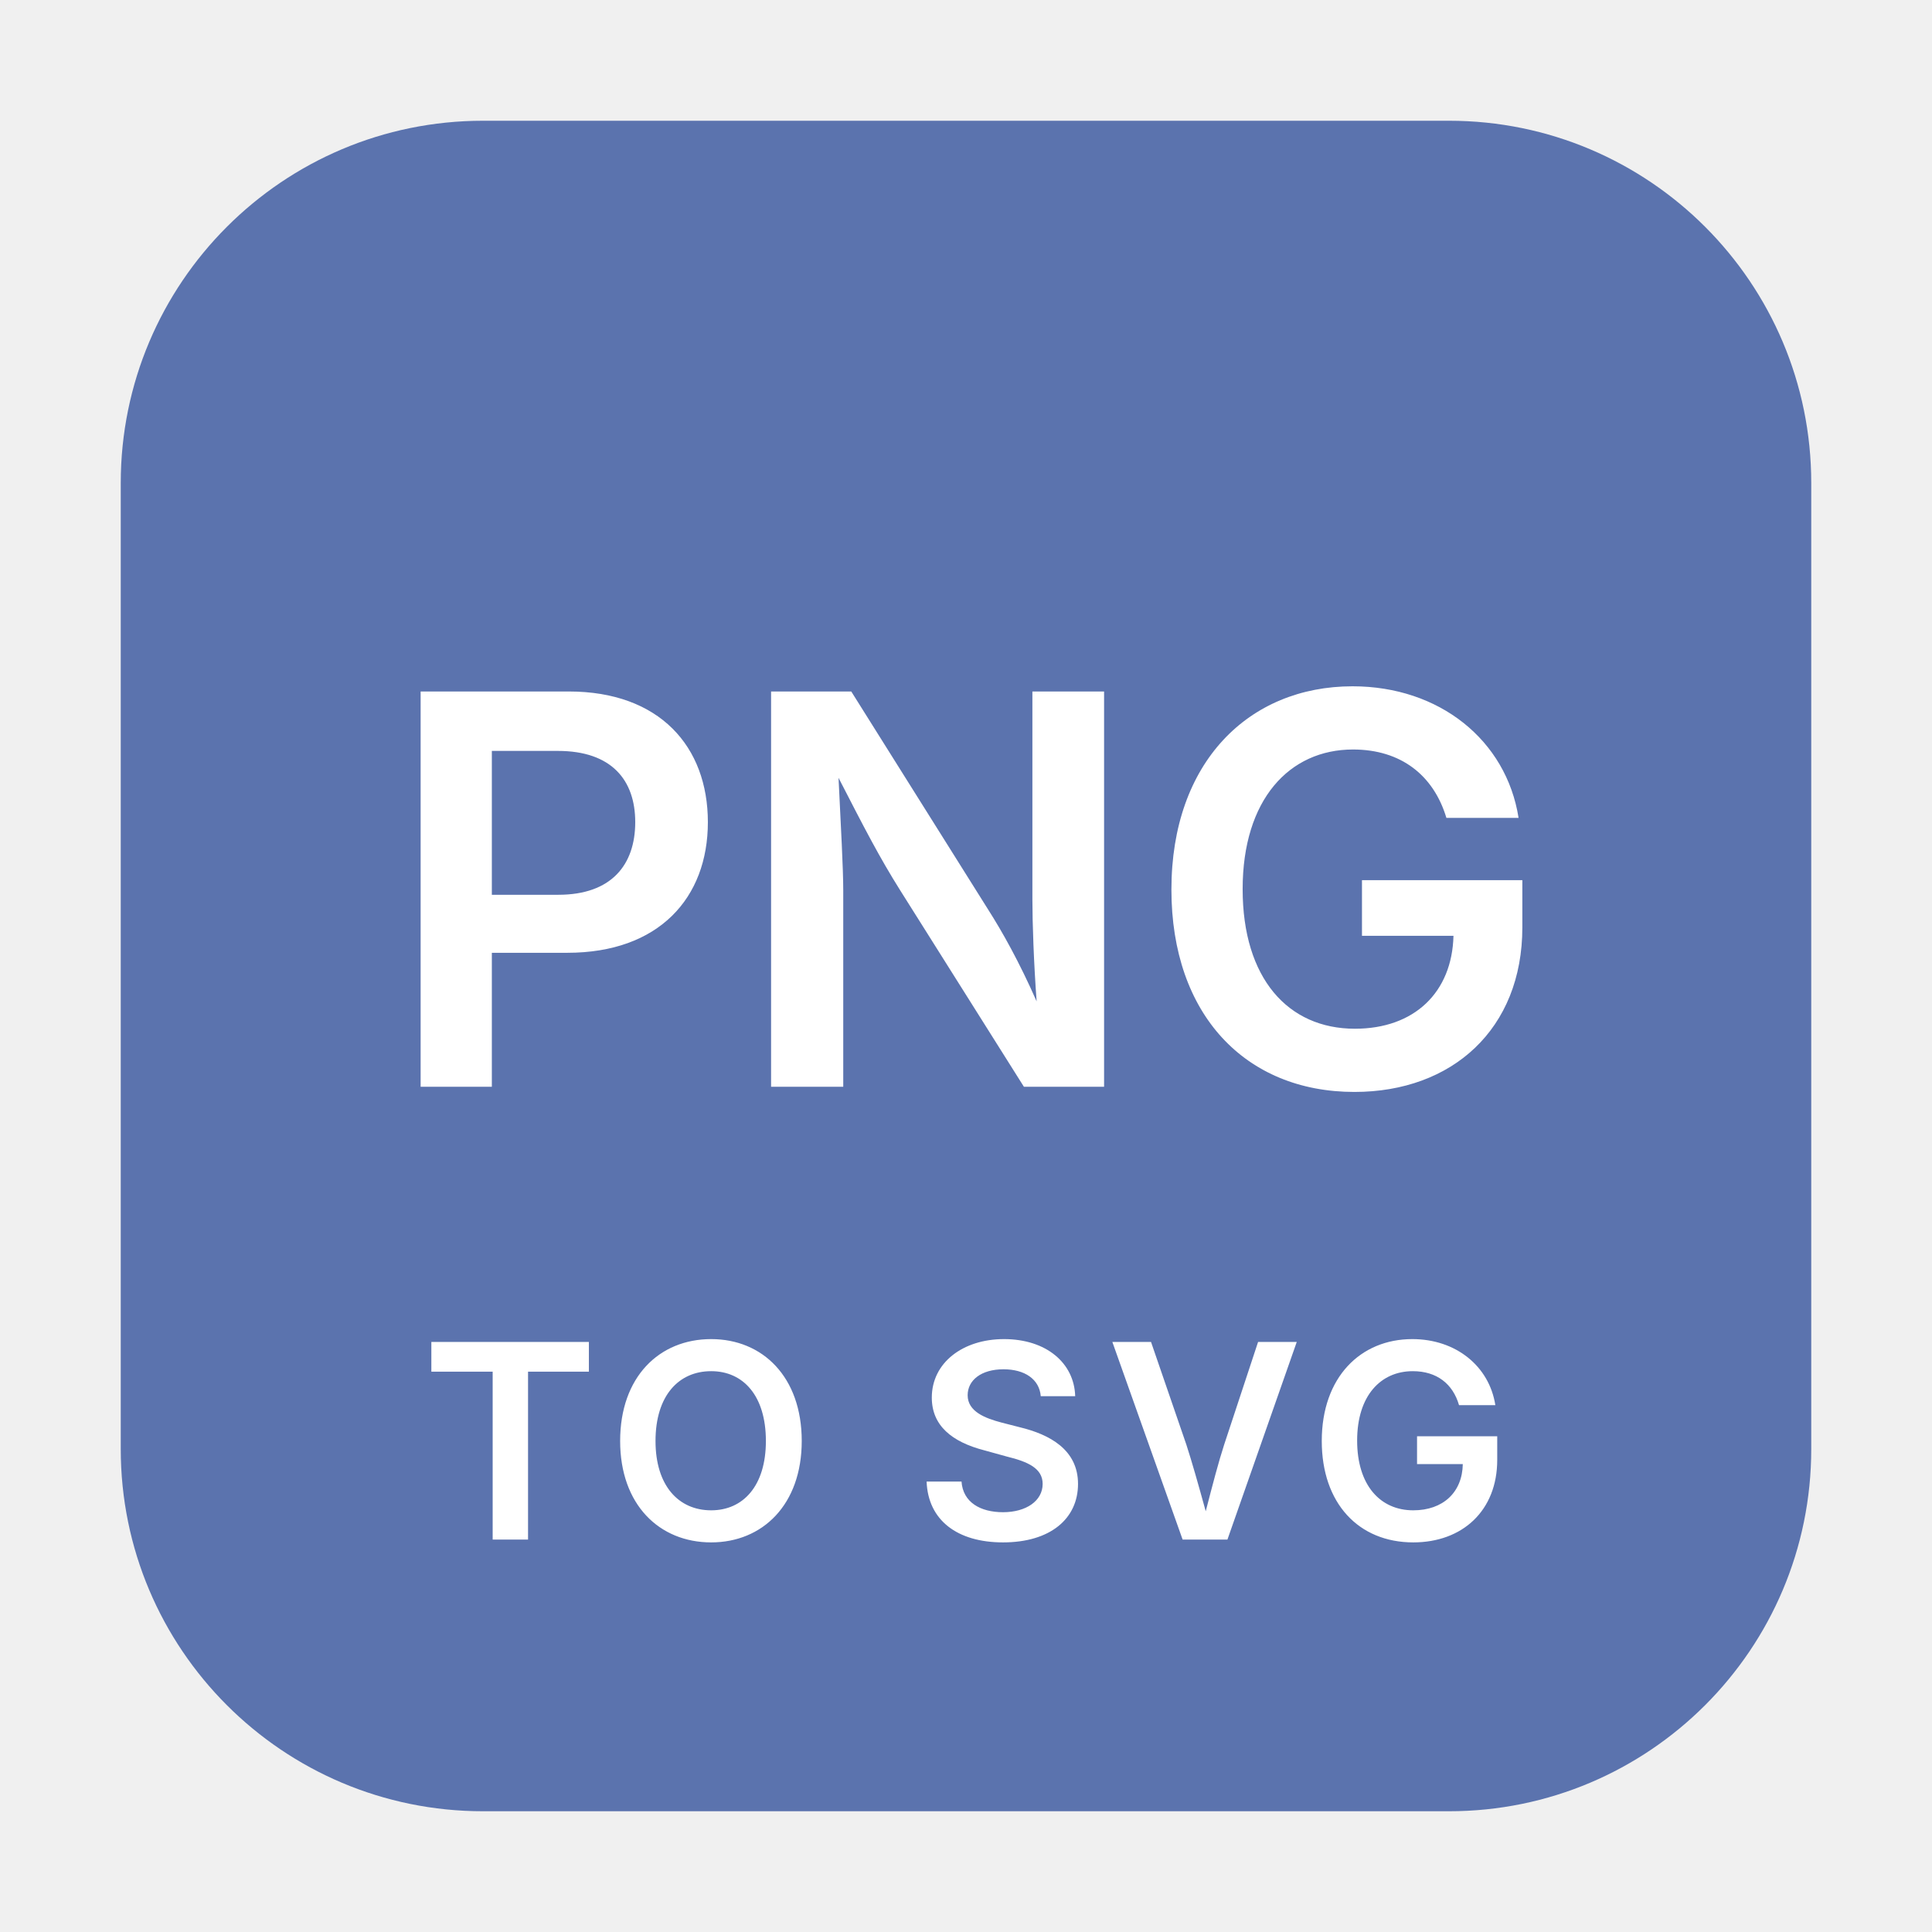
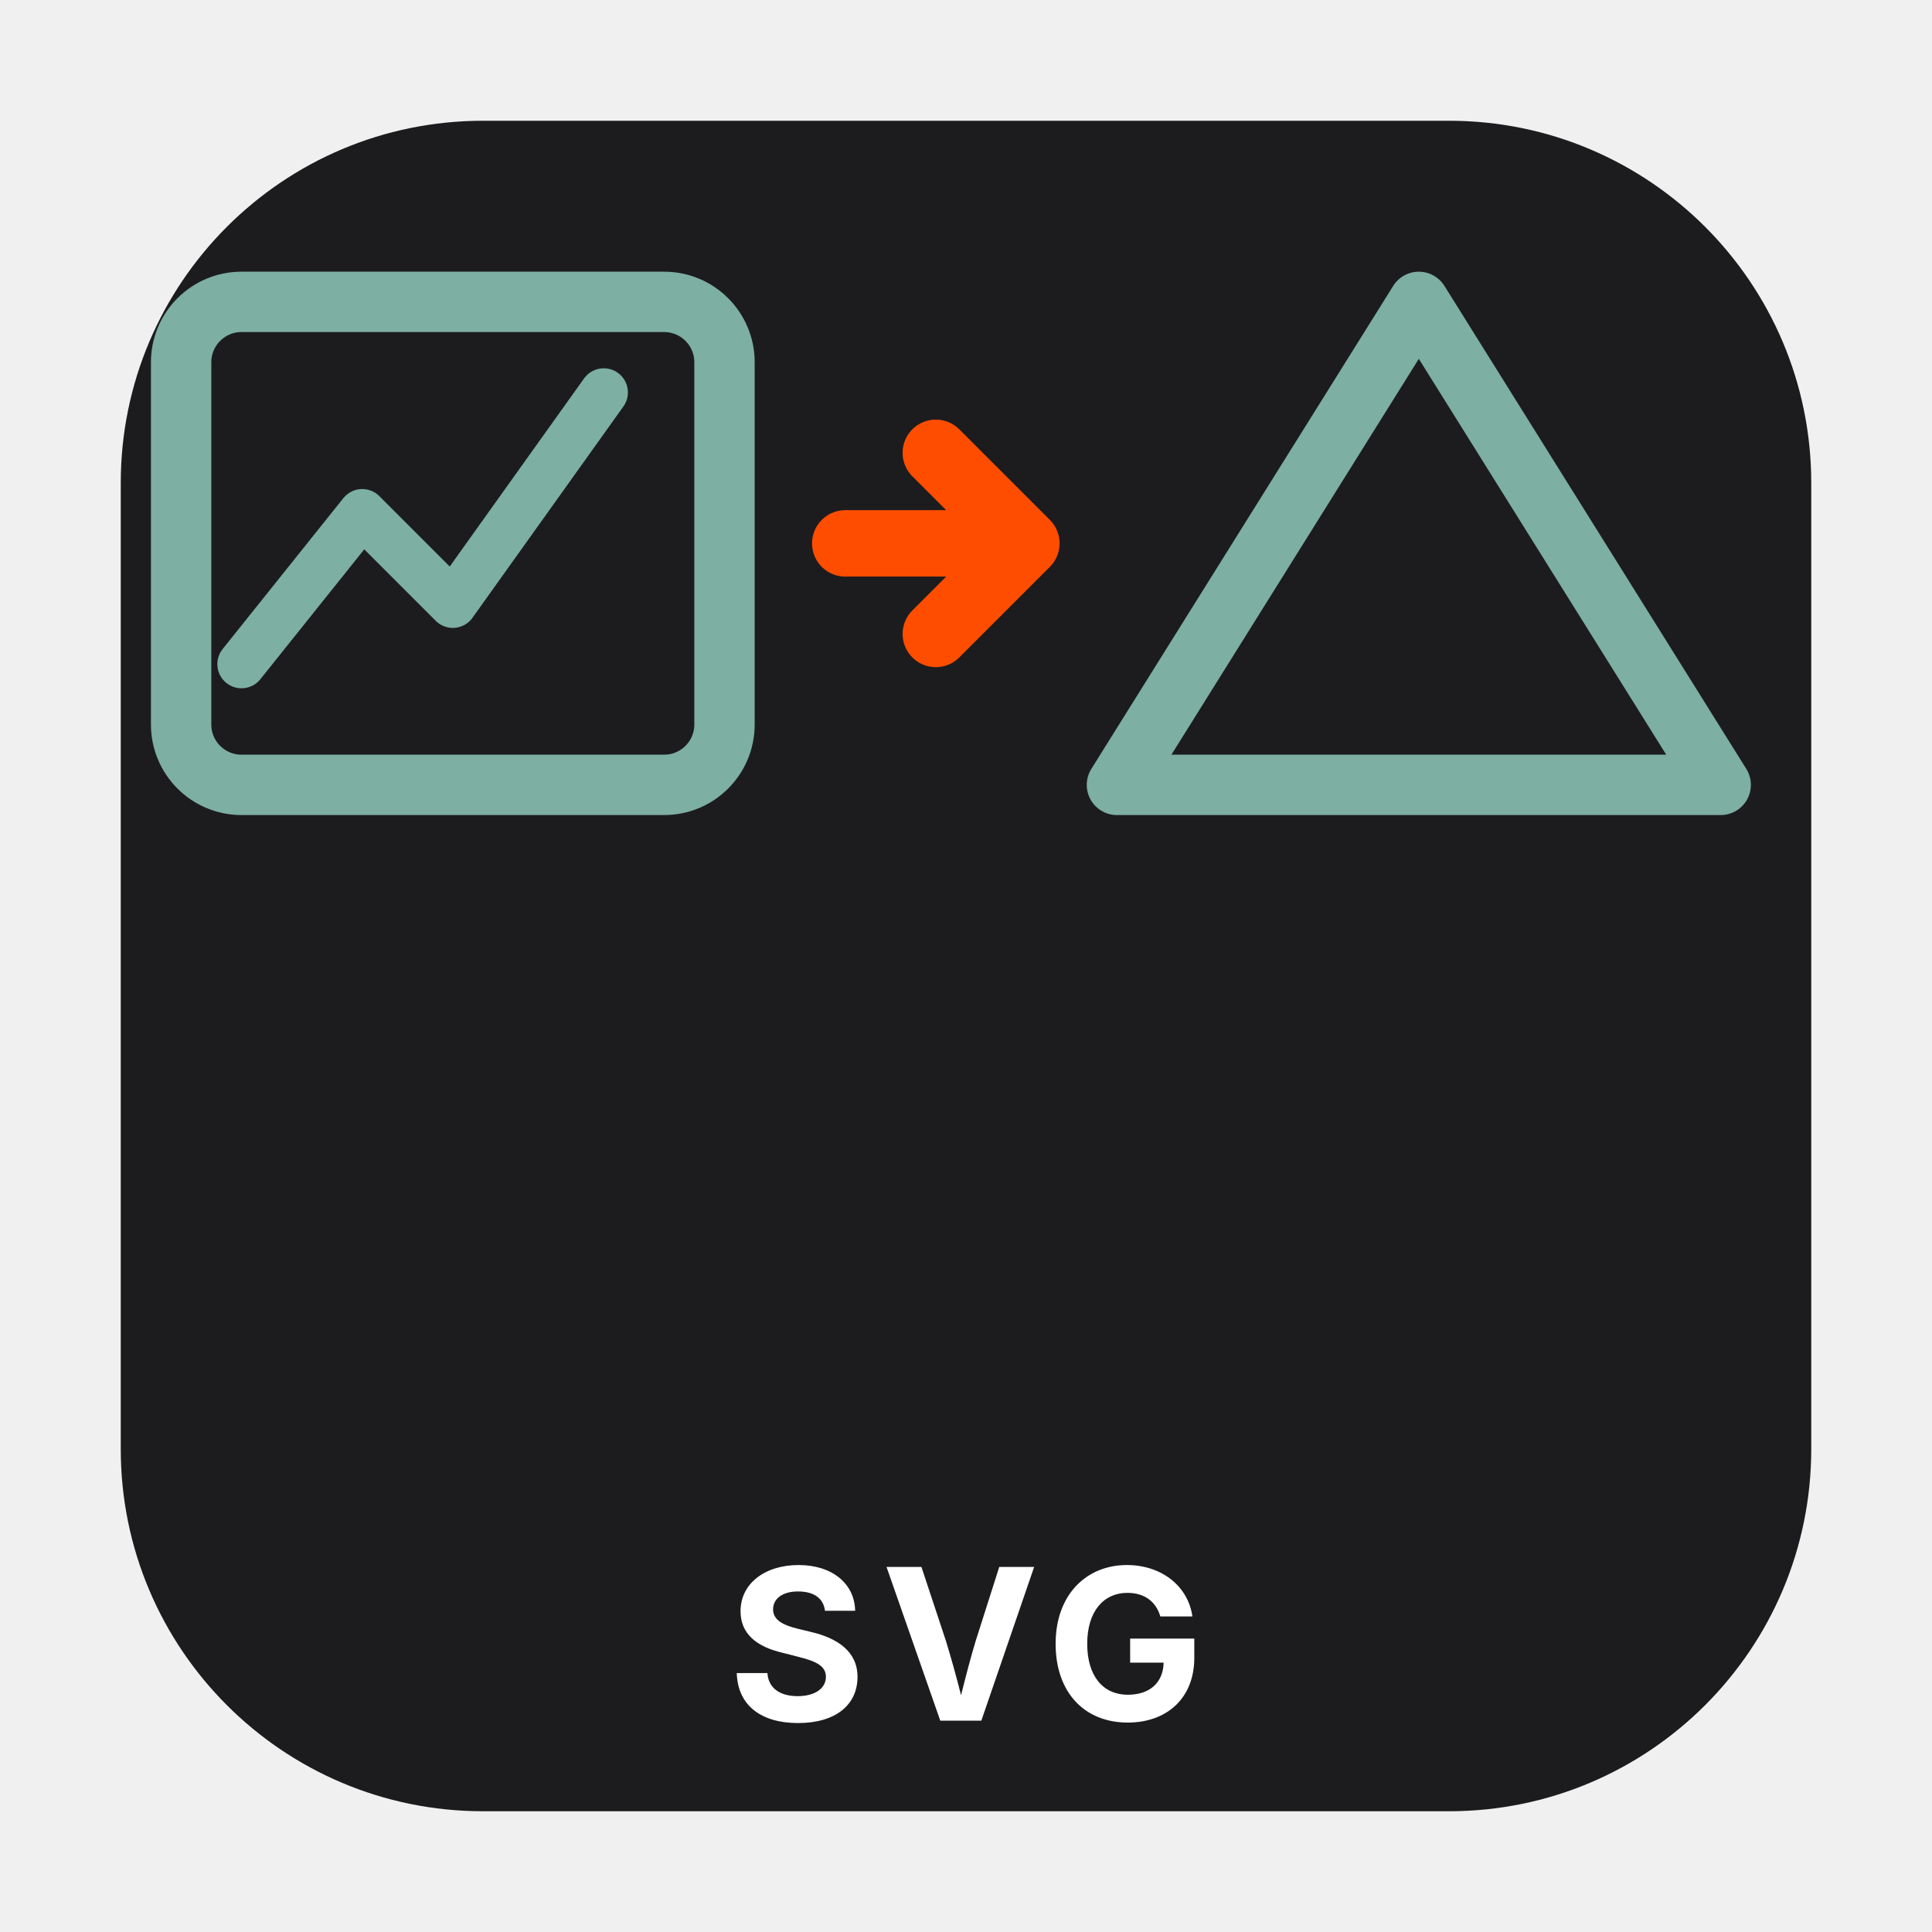
<svg xmlns="http://www.w3.org/2000/svg" viewBox="0 0 64 64" role="img" aria-labelledby="svg-minipictogram-fadbf0-title svg-minipictogram-fadbf0-desc">
-   <rect x="4" y="4" width="56" height="56" rx="12" ry="12" fill="#5B73AE" aria-hidden="true" />
-   <text x="32" y="36" text-anchor="middle" font-family="-apple-system, BlinkMacSystemFont, 'Segoe UI', sans-serif" font-size="18" font-weight="600" fill="#FFFFFF">PNG</text>
-   <text x="32" y="51" text-anchor="middle" font-family="-apple-system, BlinkMacSystemFont, 'Segoe UI', sans-serif" font-size="9" font-weight="600" letter-spacing="0.5" fill="#FFFFFF">TO SVG</text>
+   <rect x="4" y="4" width="56" height="56" rx="12" ry="12" fill="#1C1C1E" aria-hidden="true" />
+   <rect x="6" y="10" width="18" height="16" rx="2" fill="none" stroke="#7DAFA3" stroke-width="2" aria-hidden="true" />
+   <path d="M 8 22 L 12 17 L 15 20 L 20 13" fill="none" stroke="#7DAFA3" stroke-width="1.6" stroke-linecap="round" stroke-linejoin="round" aria-hidden="true" />
+   <path d="M 28 18 L 34 18 M 31 15 L 34 18 L 31 21" fill="none" stroke="#FF4D00" stroke-width="2.2" stroke-linecap="round" stroke-linejoin="round" aria-hidden="true" />
+   <path d="M 47 10 L 57 26 L 37 26 Z" fill="none" stroke="#7DAFA3" stroke-width="2" stroke-linejoin="round" aria-hidden="true" />
+   <text x="32" y="57" text-anchor="middle" font-family="-apple-system, BlinkMacSystemFont, 'Segoe UI', sans-serif" font-size="7" font-weight="700" letter-spacing="0.5" fill="#FFFFFF">SVG</text>
</svg>
